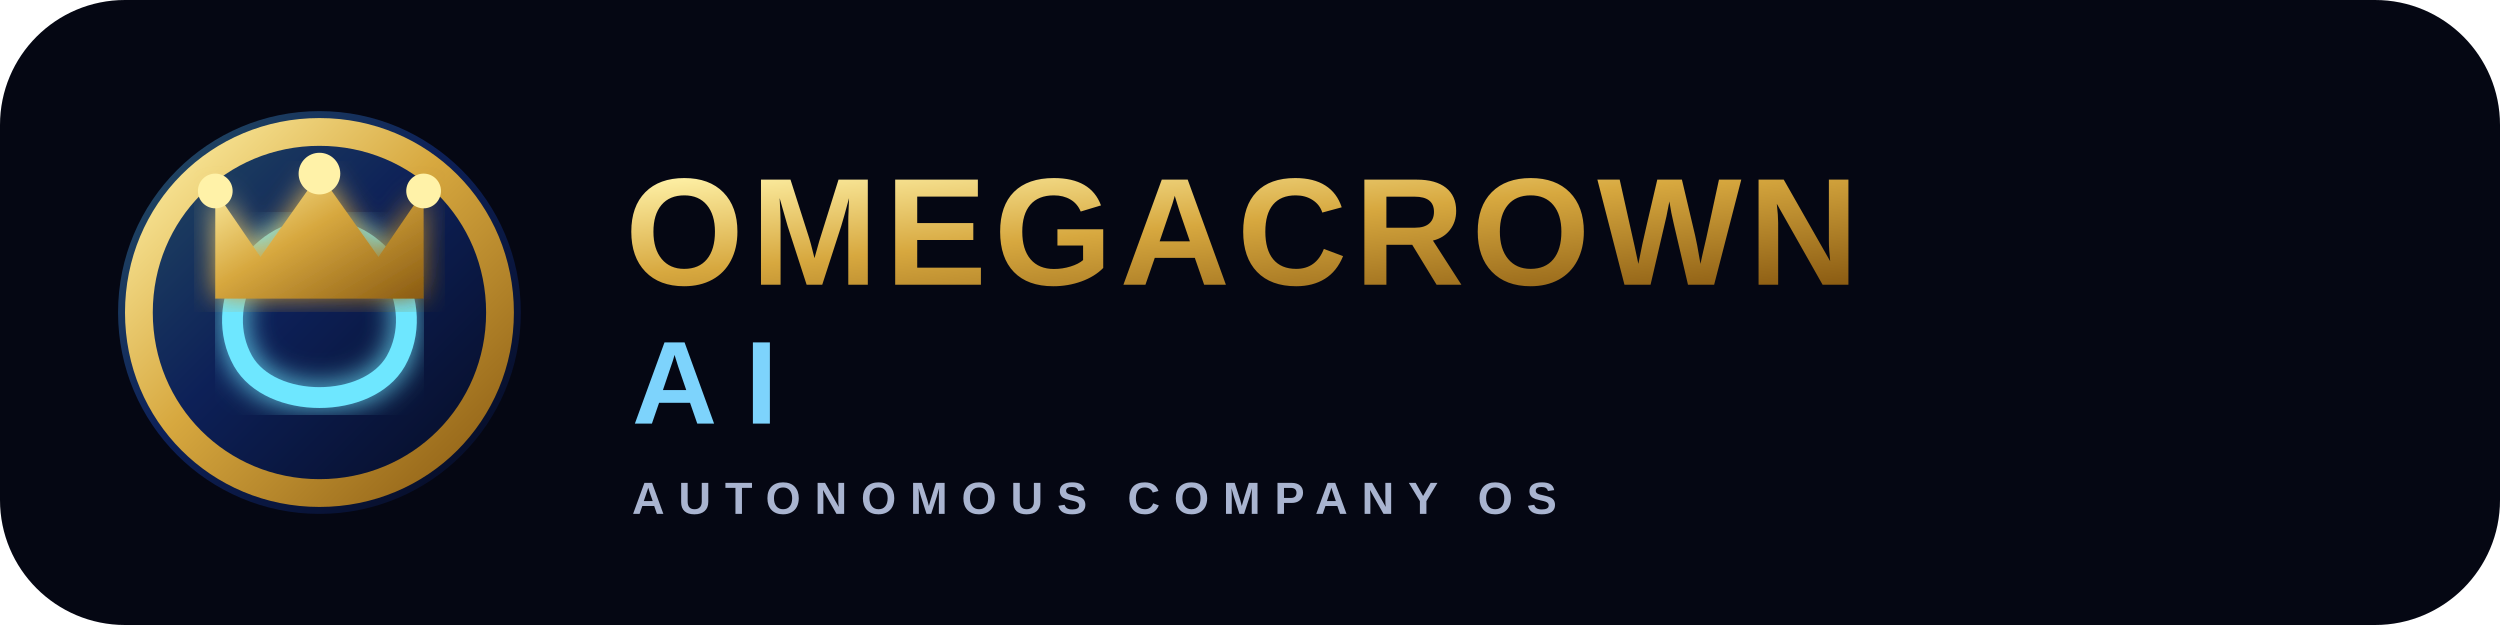
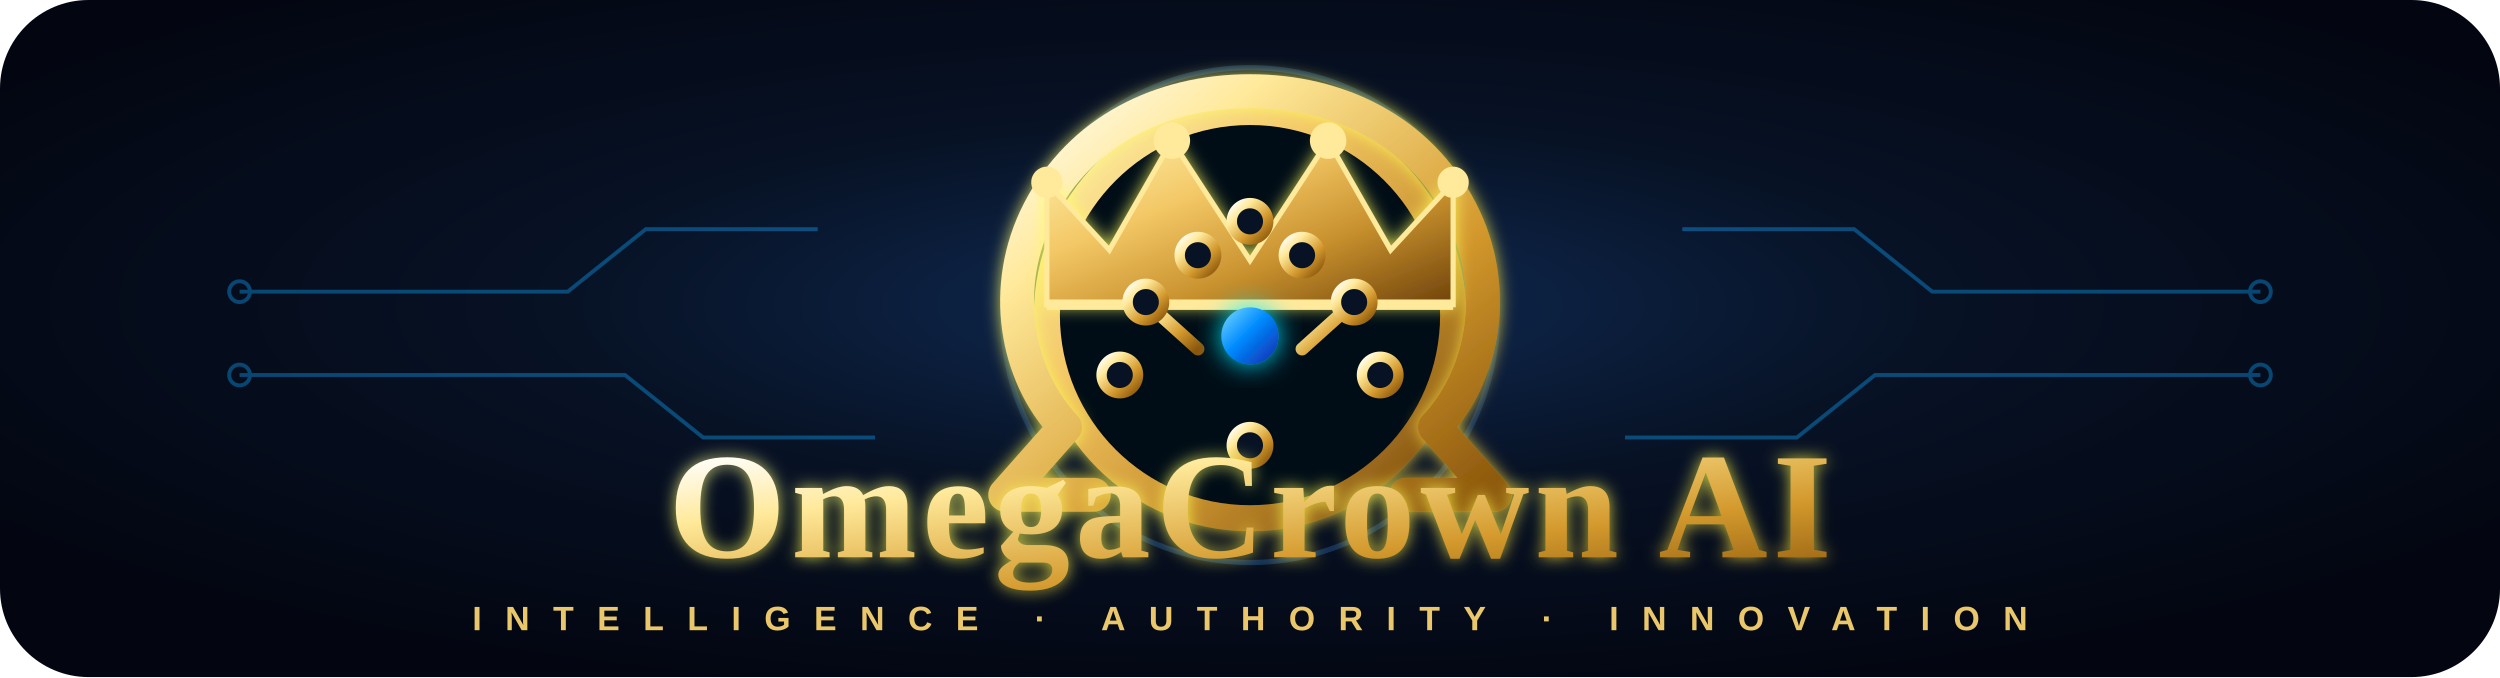
- <svg xmlns="http://www.w3.org/2000/svg" width="720" height="180" viewBox="0 0 720 180" fill="none">
+ <svg xmlns="http://www.w3.org/2000/svg" width="960" height="260" viewBox="0 0 960 260" fill="none">
  <defs>
+     <radialGradient id="bgGlow" cx="50%" cy="45%" r="60%">
+       <stop offset="0%" stop-color="#102B55" />
+       <stop offset="45%" stop-color="#071225" />
+       <stop offset="100%" stop-color="#030611" />
+     </radialGradient>
    <linearGradient id="gold" x1="0" y1="0" x2="1" y2="1">
-       <stop offset="0%" stop-color="#FFF2A8" />
-       <stop offset="45%" stop-color="#D7A83F" />
-       <stop offset="100%" stop-color="#8A5B12" />
+       <stop offset="0%" stop-color="#FFF4B0" />
+       <stop offset="35%" stop-color="#F3C765" />
+       <stop offset="65%" stop-color="#C8912E" />
+       <stop offset="100%" stop-color="#6F420A" />
+     </linearGradient>
+     <linearGradient id="goldBright" x1="0" y1="0" x2="1" y2="1">
+       <stop offset="0%" stop-color="#FFFFFF" />
+       <stop offset="25%" stop-color="#FFE99A" />
+       <stop offset="65%" stop-color="#D49A2E" />
+       <stop offset="100%" stop-color="#8A560C" />
    </linearGradient>
    <linearGradient id="blue" x1="0" y1="0" x2="1" y2="1">
-       <stop offset="0%" stop-color="#64D8FF" />
-       <stop offset="45%" stop-color="#1D4ED8" />
-       <stop offset="100%" stop-color="#050B2E" />
+       <stop offset="0%" stop-color="#7DDCFF" />
+       <stop offset="45%" stop-color="#008CFF" />
+       <stop offset="100%" stop-color="#1026A8" />
    </linearGradient>
-     <filter id="glow">
-       <feGaussianBlur stdDeviation="4" result="blur" />
+     <filter id="goldGlow" x="-30%" y="-30%" width="160%" height="160%">
+       <feGaussianBlur stdDeviation="3" result="blur" />
+       <feColorMatrix in="blur" type="matrix" values="1 0 0 0 1  0 0.7 0 0 0.62  0 0 0.25 0 0.05  0 0 0 0.8 0" />
      <feMerge>
-         <feMergeNode in="blur" />
+         <feMergeNode />
+         <feMergeNode in="SourceGraphic" />
+       </feMerge>
+     </filter>
+     <filter id="blueGlow" x="-40%" y="-40%" width="180%" height="180%">
+       <feGaussianBlur stdDeviation="5" result="blur" />
+       <feColorMatrix in="blur" type="matrix" values="0 0 0 0 0  0 0.55 0 0 0.7  0 0 1 0 1  0 0 0 0.95 0" />
+       <feMerge>
+         <feMergeNode />
        <feMergeNode in="SourceGraphic" />
      </feMerge>
    </filter>
  </defs>
-   <rect width="720" height="180" rx="36" fill="#050713" />
-   <circle cx="92" cy="90" r="58" fill="url(#blue)" opacity="0.35" />
-   <path d="M92 38C121 38 144 61 144 90C144 119 121 142 92 142C63 142 40 119 40 90C40 61 63 38 92 38Z" stroke="url(#gold)" stroke-width="8" />
-   <path d="M70 104C78 118 106 118 114 104C123 88 111 66 92 66C73 66 61 88 70 104Z" stroke="#6EE7FF" stroke-width="6" filter="url(#glow)" />
-   <path d="M62 55L75 74L92 50L109 74L122 55V86H62V55Z" fill="url(#gold)" filter="url(#glow)" />
-   <circle cx="62" cy="55" r="5" fill="#FFF2A8" />
-   <circle cx="92" cy="50" r="6" fill="#FFF2A8" />
-   <circle cx="122" cy="55" r="5" fill="#FFF2A8" />
-   <text x="180" y="82" font-family="Arial, Helvetica, sans-serif" font-size="44" font-weight="900" fill="url(#gold)" letter-spacing="2">
-     OMEGACROWN
+   <rect width="960" height="260" rx="34" fill="url(#bgGlow)" />
+   <g opacity="0.38" stroke="#0EA5FF" stroke-width="1.5">
+     <path d="M92 112H218L248 88H314" />
+     <path d="M92 144H240L270 168H336" />
+     <path d="M646 88H712L742 112H868" />
+     <path d="M624 168H690L720 144H868" />
+     <circle cx="92" cy="112" r="4" />
+     <circle cx="92" cy="144" r="4" />
+     <circle cx="868" cy="112" r="4" />
+     <circle cx="868" cy="144" r="4" />
+   </g>
+   <g transform="translate(342 18)">
+     <circle cx="138" cy="103" r="95" stroke="#173B68" stroke-width="2" opacity="0.75" />
+     <circle cx="138" cy="103" r="78" fill="#050916" stroke="url(#gold)" stroke-width="10" filter="url(#goldGlow)" />
+     <path d="M78 172H44L67 146C48 126 42 92 57 63C73 32 104 17 138 17C172 17 203 32 219 63C234 92 228 126 209 146L232 172H198" stroke="url(#goldBright)" stroke-width="13" stroke-linecap="round" stroke-linejoin="round" filter="url(#goldGlow)" />
+     <path d="M60 52L84 78L108 36L138 82L168 36L192 78L216 52V99H60V52Z" fill="url(#gold)" stroke="#FFE99A" stroke-width="2" filter="url(#goldGlow)" />
+     <path d="M60 99H216" stroke="#FFE99A" stroke-width="4" />
+     <circle cx="60" cy="52" r="6" fill="#FFE99A" />
+     <circle cx="108" cy="36" r="7" fill="#FFE99A" />
+     <circle cx="168" cy="36" r="7" fill="#FFE99A" />
+     <circle cx="216" cy="52" r="6" fill="#FFE99A" />
+     <g stroke="url(#goldBright)" stroke-width="5" stroke-linecap="round" stroke-linejoin="round">
+       <path d="M138 67V153" />
+       <path d="M118 80V143" />
+       <path d="M158 80V143" />
+       <path d="M98 98L118 116" />
+       <path d="M178 98L158 116" />
+       <path d="M88 126L118 126" />
+       <path d="M188 126L158 126" />
+     </g>
+     <g fill="#071225" stroke="url(#goldBright)" stroke-width="4">
+       <circle cx="138" cy="67" r="7" />
+       <circle cx="118" cy="80" r="7" />
+       <circle cx="158" cy="80" r="7" />
+       <circle cx="98" cy="98" r="7" />
+       <circle cx="178" cy="98" r="7" />
+       <circle cx="88" cy="126" r="7" />
+       <circle cx="188" cy="126" r="7" />
+       <circle cx="138" cy="153" r="7" />
+     </g>
+     <circle cx="138" cy="111" r="11" fill="url(#blue)" filter="url(#blueGlow)" />
+     <path d="M138 55V166" stroke="#00B2FF" stroke-width="2" opacity="0.8" filter="url(#blueGlow)" />
+   </g>
+   <text x="480" y="214" text-anchor="middle" font-family="Georgia, 'Times New Roman', serif" font-size="58" font-weight="700" letter-spacing="2" fill="url(#goldBright)" filter="url(#goldGlow)">
+     OmegaCrown AI
  </text>
-   <text x="182" y="122" font-family="Arial, Helvetica, sans-serif" font-size="34" font-weight="800" fill="#7DD3FC" letter-spacing="8">
-     AI
-   </text>
-   <text x="182" y="148" font-family="Arial, Helvetica, sans-serif" font-size="13" font-weight="700" fill="#A9B4D0" letter-spacing="4">
-     AUTONOMOUS COMPANY OS
+   <text x="480" y="242" text-anchor="middle" font-family="Arial, Helvetica, sans-serif" font-size="13" font-weight="700" letter-spacing="9" fill="#E9C76A">
+     INTELLIGENCE · AUTHORITY · INNOVATION
  </text>
</svg>
